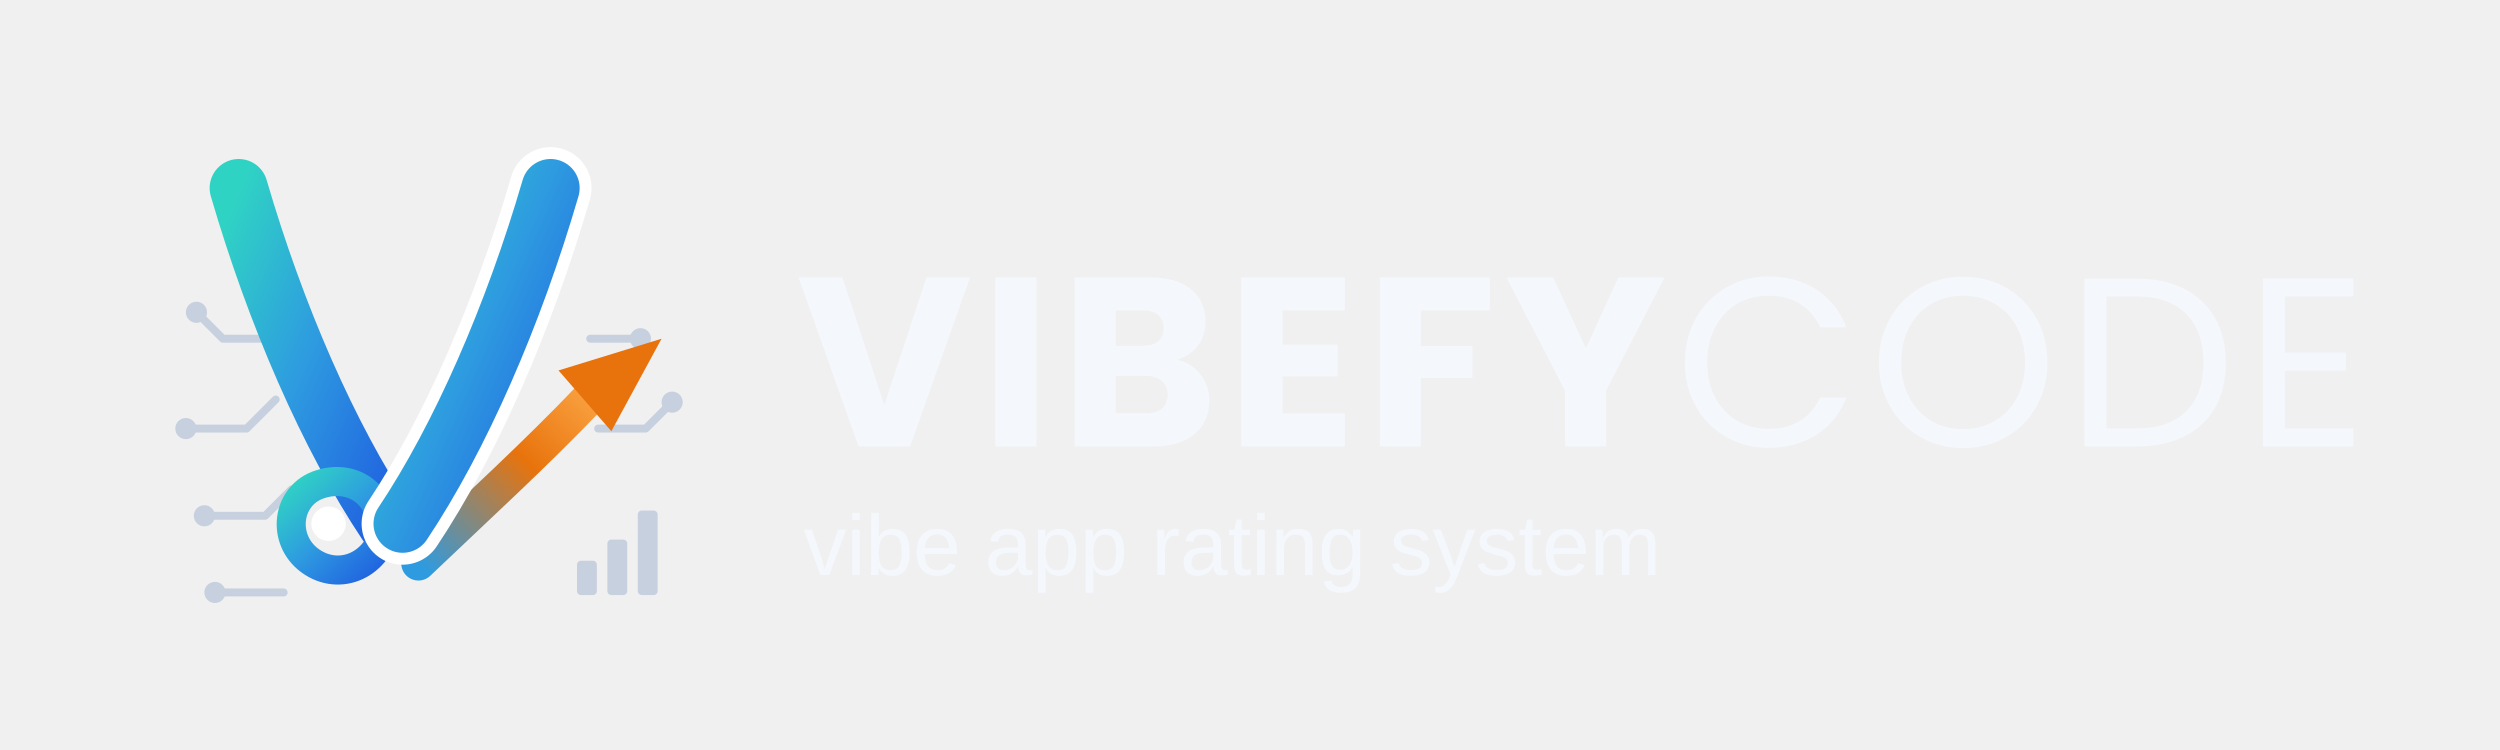
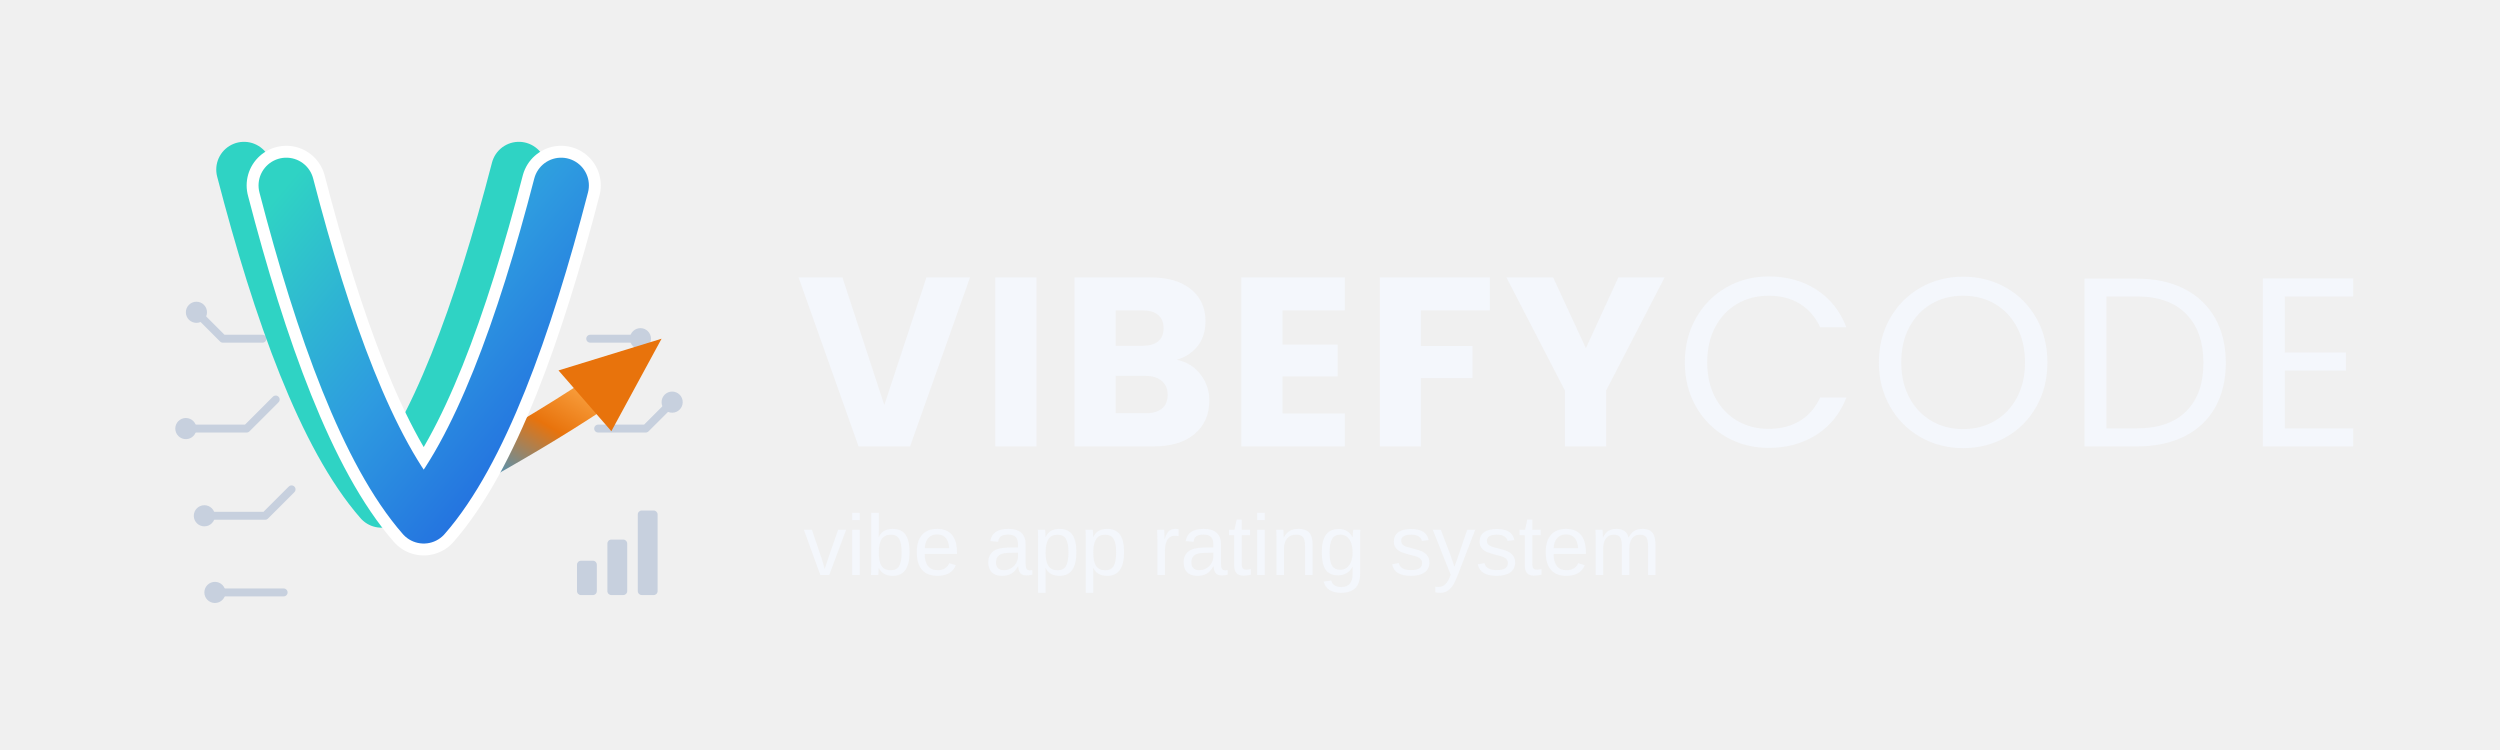
<svg xmlns="http://www.w3.org/2000/svg" viewBox="0 0 1400 420" role="img" aria-label="VibefyCode — vibe app rating system">
  <g transform="translate(36 18) scale(0.74)">
    <defs>
      <linearGradient id="mark-ribbon" x1="0" y1="0" x2="1" y2="1">
        <stop offset="0%" stop-color="#2FD3C4" />
        <stop offset="48%" stop-color="#2E9BE0" />
        <stop offset="100%" stop-color="#1F5FE0" />
      </linearGradient>
      <linearGradient id="mark-arrow" x1="0" y1="1" x2="1" y2="0">
        <stop offset="0%" stop-color="#2E9BE0" />
        <stop offset="62%" stop-color="#E8730C" />
        <stop offset="100%" stop-color="#F9A03F" />
      </linearGradient>
    </defs>
    <g fill="none" stroke-linecap="round" stroke-linejoin="round">
      <g stroke="#C7D0DE" stroke-width="6" fill="none" opacity="1">
        <path d="M96 300 L138 300 L160 278" />
        <path d="M110 366 L152 366 L172 346" />
        <path d="M150 232 L120 232 L104 216" />
        <path d="M118 424 L166 424" />
        <path d="M404 300 L440 300 L456 284" />
        <path d="M398 232 L432 232" />
      </g>
      <g fill="#C7D0DE" opacity="1">
        <circle cx="92" cy="300" r="8" />
        <circle cx="106" cy="366" r="8" />
        <circle cx="100" cy="212" r="8" />
        <circle cx="114" cy="424" r="8" />
        <circle cx="460" cy="280" r="8" />
        <circle cx="436" cy="232" r="8" />
        <rect x="388" y="400" width="15" height="26" rx="3" />
        <rect x="411" y="384" width="15" height="42" rx="3" />
        <rect x="434" y="362" width="15" height="64" rx="3" />
      </g>
-       <path d="M268 402 C312 360 356 320 398 276" stroke="url(#mark-arrow)" stroke-width="26" />
+       <path d="M302 334 C338 314 372 294 402 274" stroke="url(#mark-arrow)" stroke-width="26" />
      <path d="M452 232 L414 302 L374 256 Z" fill="#E8730C" stroke="none" />
-       <path d="M132 118 C160 214 200 306 244 372" stroke="url(#mark-ribbon)" stroke-width="44" />
-       <path d="M244 372 C238 404 208 416 186 400 C164 384 168 350 194 342 C220 334 240 352 240 374" stroke="url(#mark-ribbon)" stroke-width="22" />
-       <circle cx="200" cy="372" r="13" fill="#FFFFFF" stroke="none" />
-       <path d="M256 372 C300 306 340 214 368 118" stroke="#FFFFFF" stroke-width="62" />
-       <path d="M256 372 C300 306 340 214 368 118" stroke="url(#mark-ribbon)" stroke-width="44" />
+       <path d="M136 104 C164 212 198 306 240 354 C282 306 316 212 344 104" stroke="#2FD3C4" stroke-width="42" />
+       <path d="M168 116 C196 224 230 318 272 366 C314 318 348 224 376 116" stroke="#FFFFFF" stroke-width="60" />
+       <path d="M168 116 C196 224 230 318 272 366 C314 318 348 224 376 116" stroke="url(#mark-ribbon)" stroke-width="42" />
    </g>
  </g>
  <g fill="#F4F7FC" transform="translate(446.00 250) scale(0.134825)">
    <path d="M721 -702 472 0H258L9 -702H191L365 -172L540 -702ZM997 -702V0H826V-702ZM1715 -191Q1715 -103 1653.5 -51.5Q1592 0 1482 0H1155V-702H1471Q1578 -702 1638.5 -653.0Q1699 -604 1699 -520Q1699 -458 1666.5 -417.0Q1634 -376 1580 -360Q1641 -347 1678.0 -299.5Q1715 -252 1715 -191ZM1326 -418H1438Q1480 -418 1502.5 -436.5Q1525 -455 1525 -491Q1525 -527 1502.5 -546.0Q1480 -565 1438 -565H1326ZM1542 -214Q1542 -251 1517.5 -272.0Q1493 -293 1450 -293H1326V-138H1452Q1495 -138 1518.5 -157.5Q1542 -177 1542 -214ZM2019 -565V-423H2248V-291H2019V-137H2278V0H1848V-702H2278V-565ZM2880 -702V-565H2594V-417H2808V-284H2594V0H2423V-702ZM3606 -702 3363 -232V0H3192V-232L2949 -702H3143L3279 -408L3414 -702Z" />
    <path d="M4038 -706Q4152 -706 4237.0 -651.0Q4322 -596 4361 -495H4252Q4223 -558 4168.5 -592.0Q4114 -626 4038 -626Q3965 -626 3907.0 -592.0Q3849 -558 3816.0 -495.5Q3783 -433 3783 -349Q3783 -266 3816.0 -203.5Q3849 -141 3907.0 -107.0Q3965 -73 4038 -73Q4114 -73 4168.5 -106.5Q4223 -140 4252 -203H4361Q4322 -103 4237.0 -48.5Q4152 6 4038 6Q3941 6 3861.5 -39.5Q3782 -85 3736.0 -166.0Q3690 -247 3690 -349Q3690 -451 3736.0 -532.5Q3782 -614 3861.5 -660.0Q3941 -706 4038 -706ZM4496 -349Q4496 -451 4542.5 -532.5Q4589 -614 4669.0 -659.5Q4749 -705 4846 -705Q4944 -705 5024.0 -659.5Q5104 -614 5150.0 -533.0Q5196 -452 5196 -349Q5196 -246 5150.0 -165.0Q5104 -84 5024.0 -38.5Q4944 7 4846 7Q4749 7 4669.0 -38.5Q4589 -84 4542.5 -165.5Q4496 -247 4496 -349ZM5103 -349Q5103 -433 5069.5 -495.5Q5036 -558 4978.0 -592.0Q4920 -626 4846 -626Q4772 -626 4714.0 -592.0Q4656 -558 4622.5 -495.5Q4589 -433 4589 -349Q4589 -266 4622.5 -203.0Q4656 -140 4714.5 -106.0Q4773 -72 4846 -72Q4919 -72 4977.5 -106.0Q5036 -140 5069.5 -203.0Q5103 -266 5103 -349ZM5937 -347Q5937 -240 5892.5 -161.5Q5848 -83 5764.5 -41.5Q5681 0 5567 0H5350V-697H5567Q5681 -697 5764.5 -654.5Q5848 -612 5892.5 -533.0Q5937 -454 5937 -347ZM5844 -347Q5844 -477 5772.5 -550.0Q5701 -623 5567 -623H5441V-75H5567Q5702 -75 5773.0 -146.5Q5844 -218 5844 -347ZM6182 -623V-390H6436V-315H6182V-75H6466V0H6091V-698H6466V-623Z" />
  </g>
  <g font-family="Poppins, Montserrat, 'Segoe UI', 'Helvetica Neue', Arial, sans-serif" fill="#F4F7FC">
    <text x="450" y="322" font-size="48" font-weight="500" textLength="560" lengthAdjust="spacingAndGlyphs">vibe app rating system</text>
  </g>
</svg>
